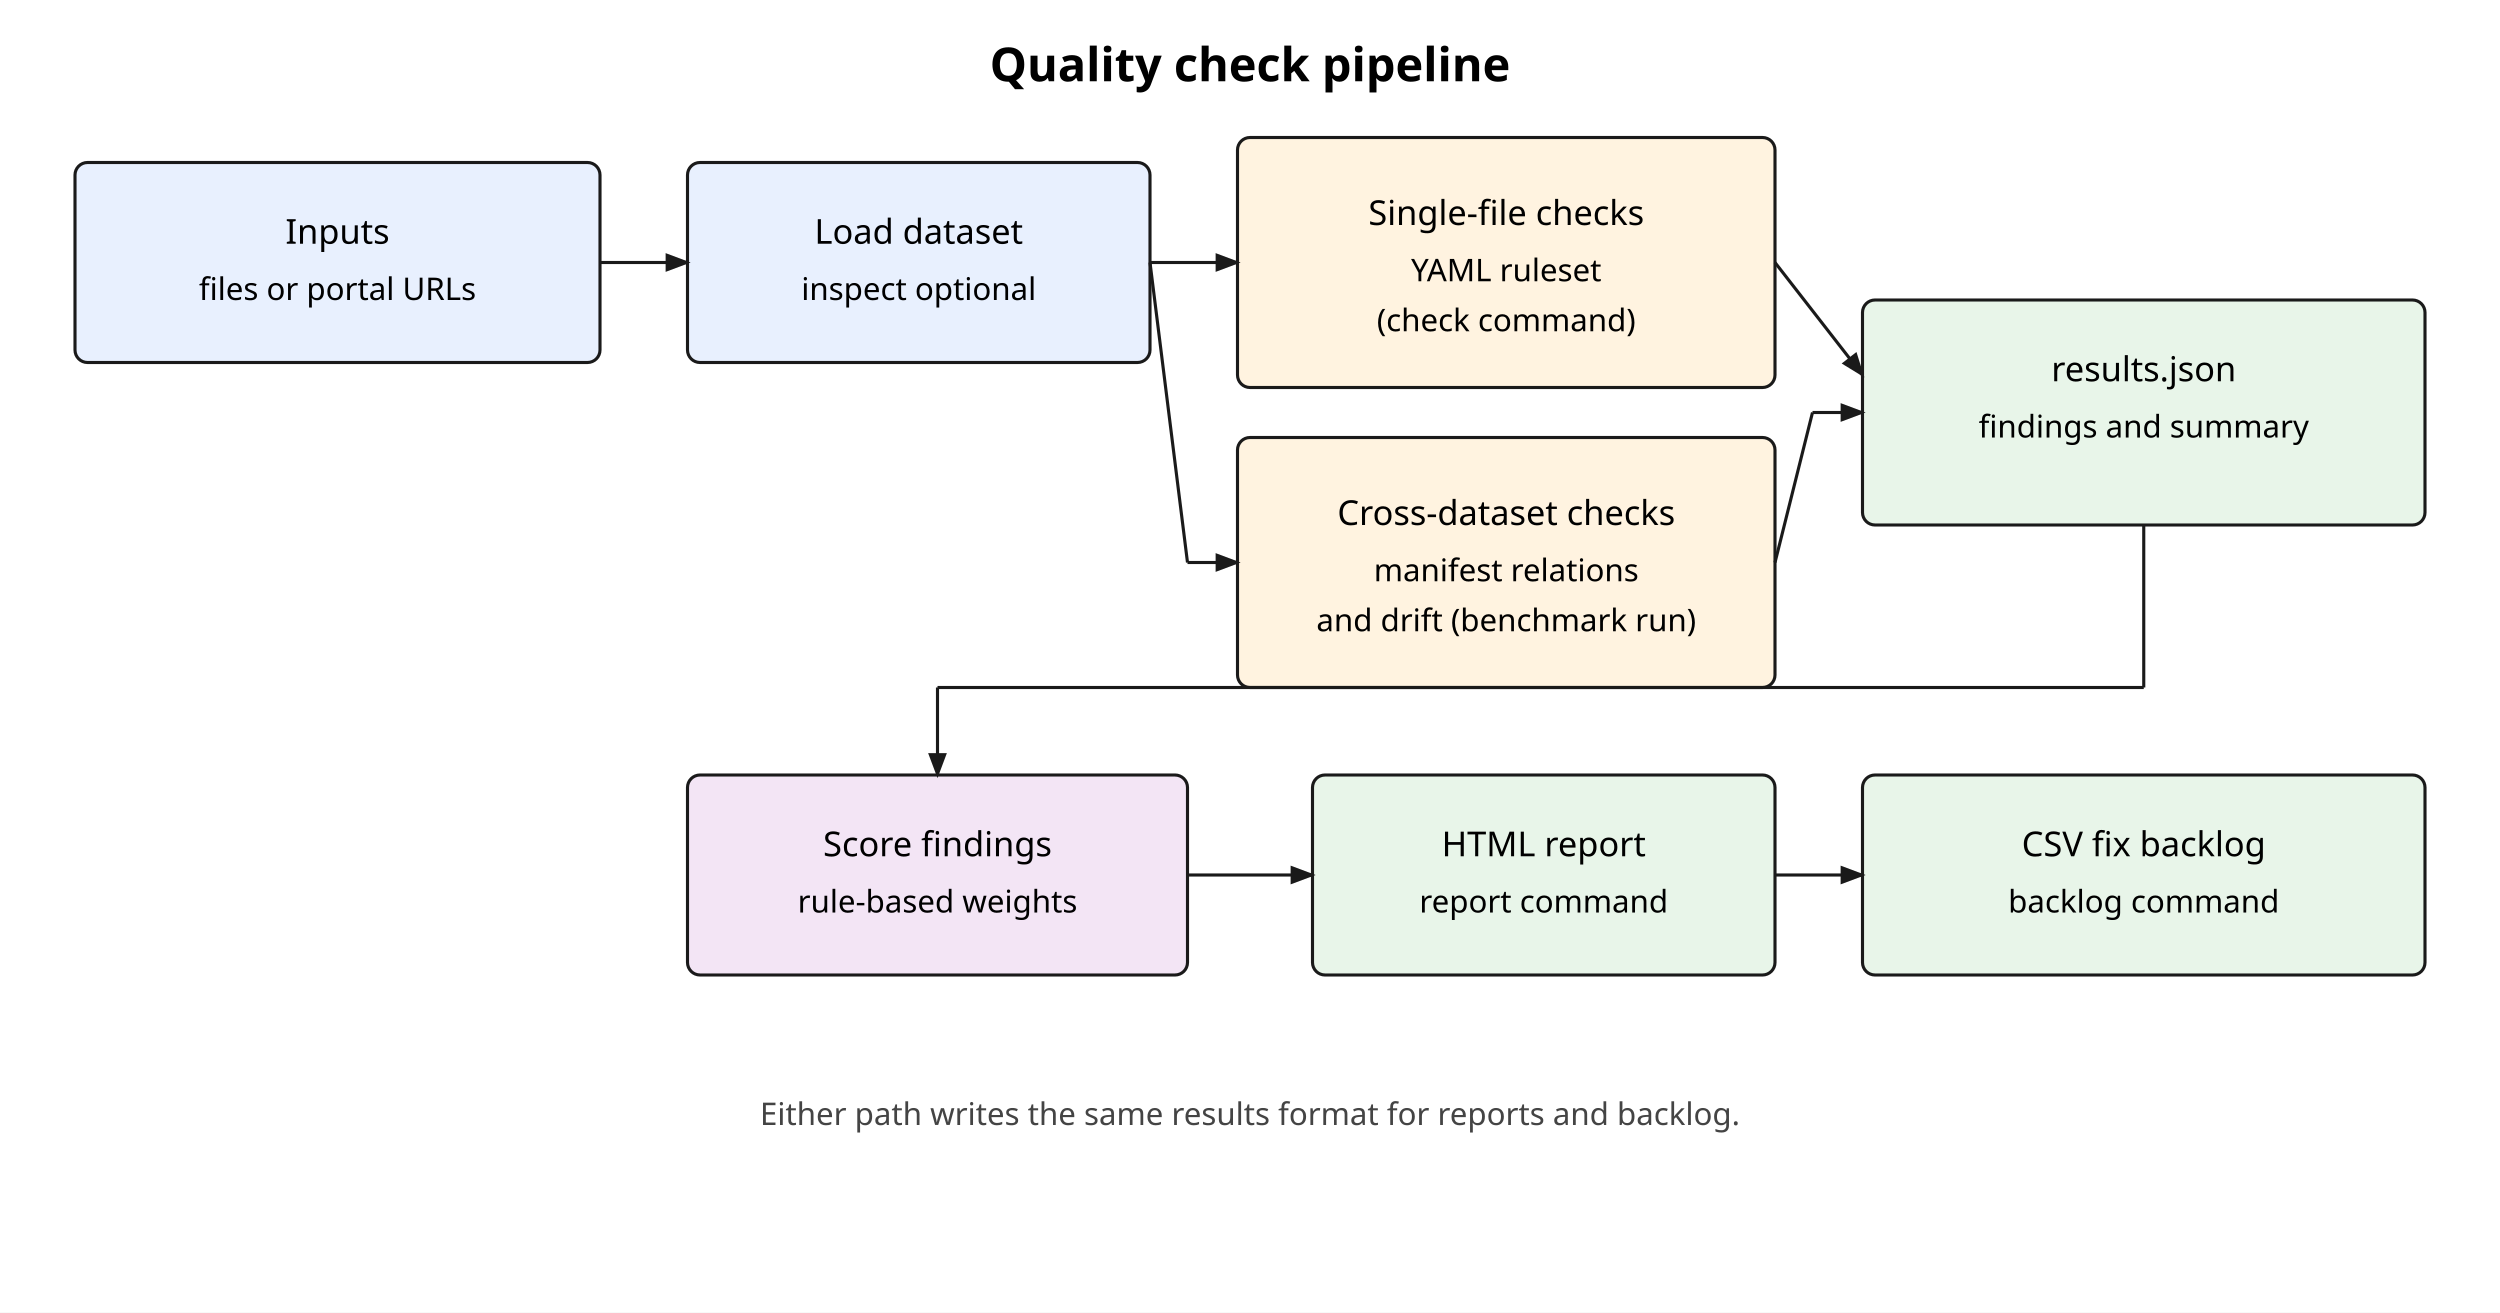
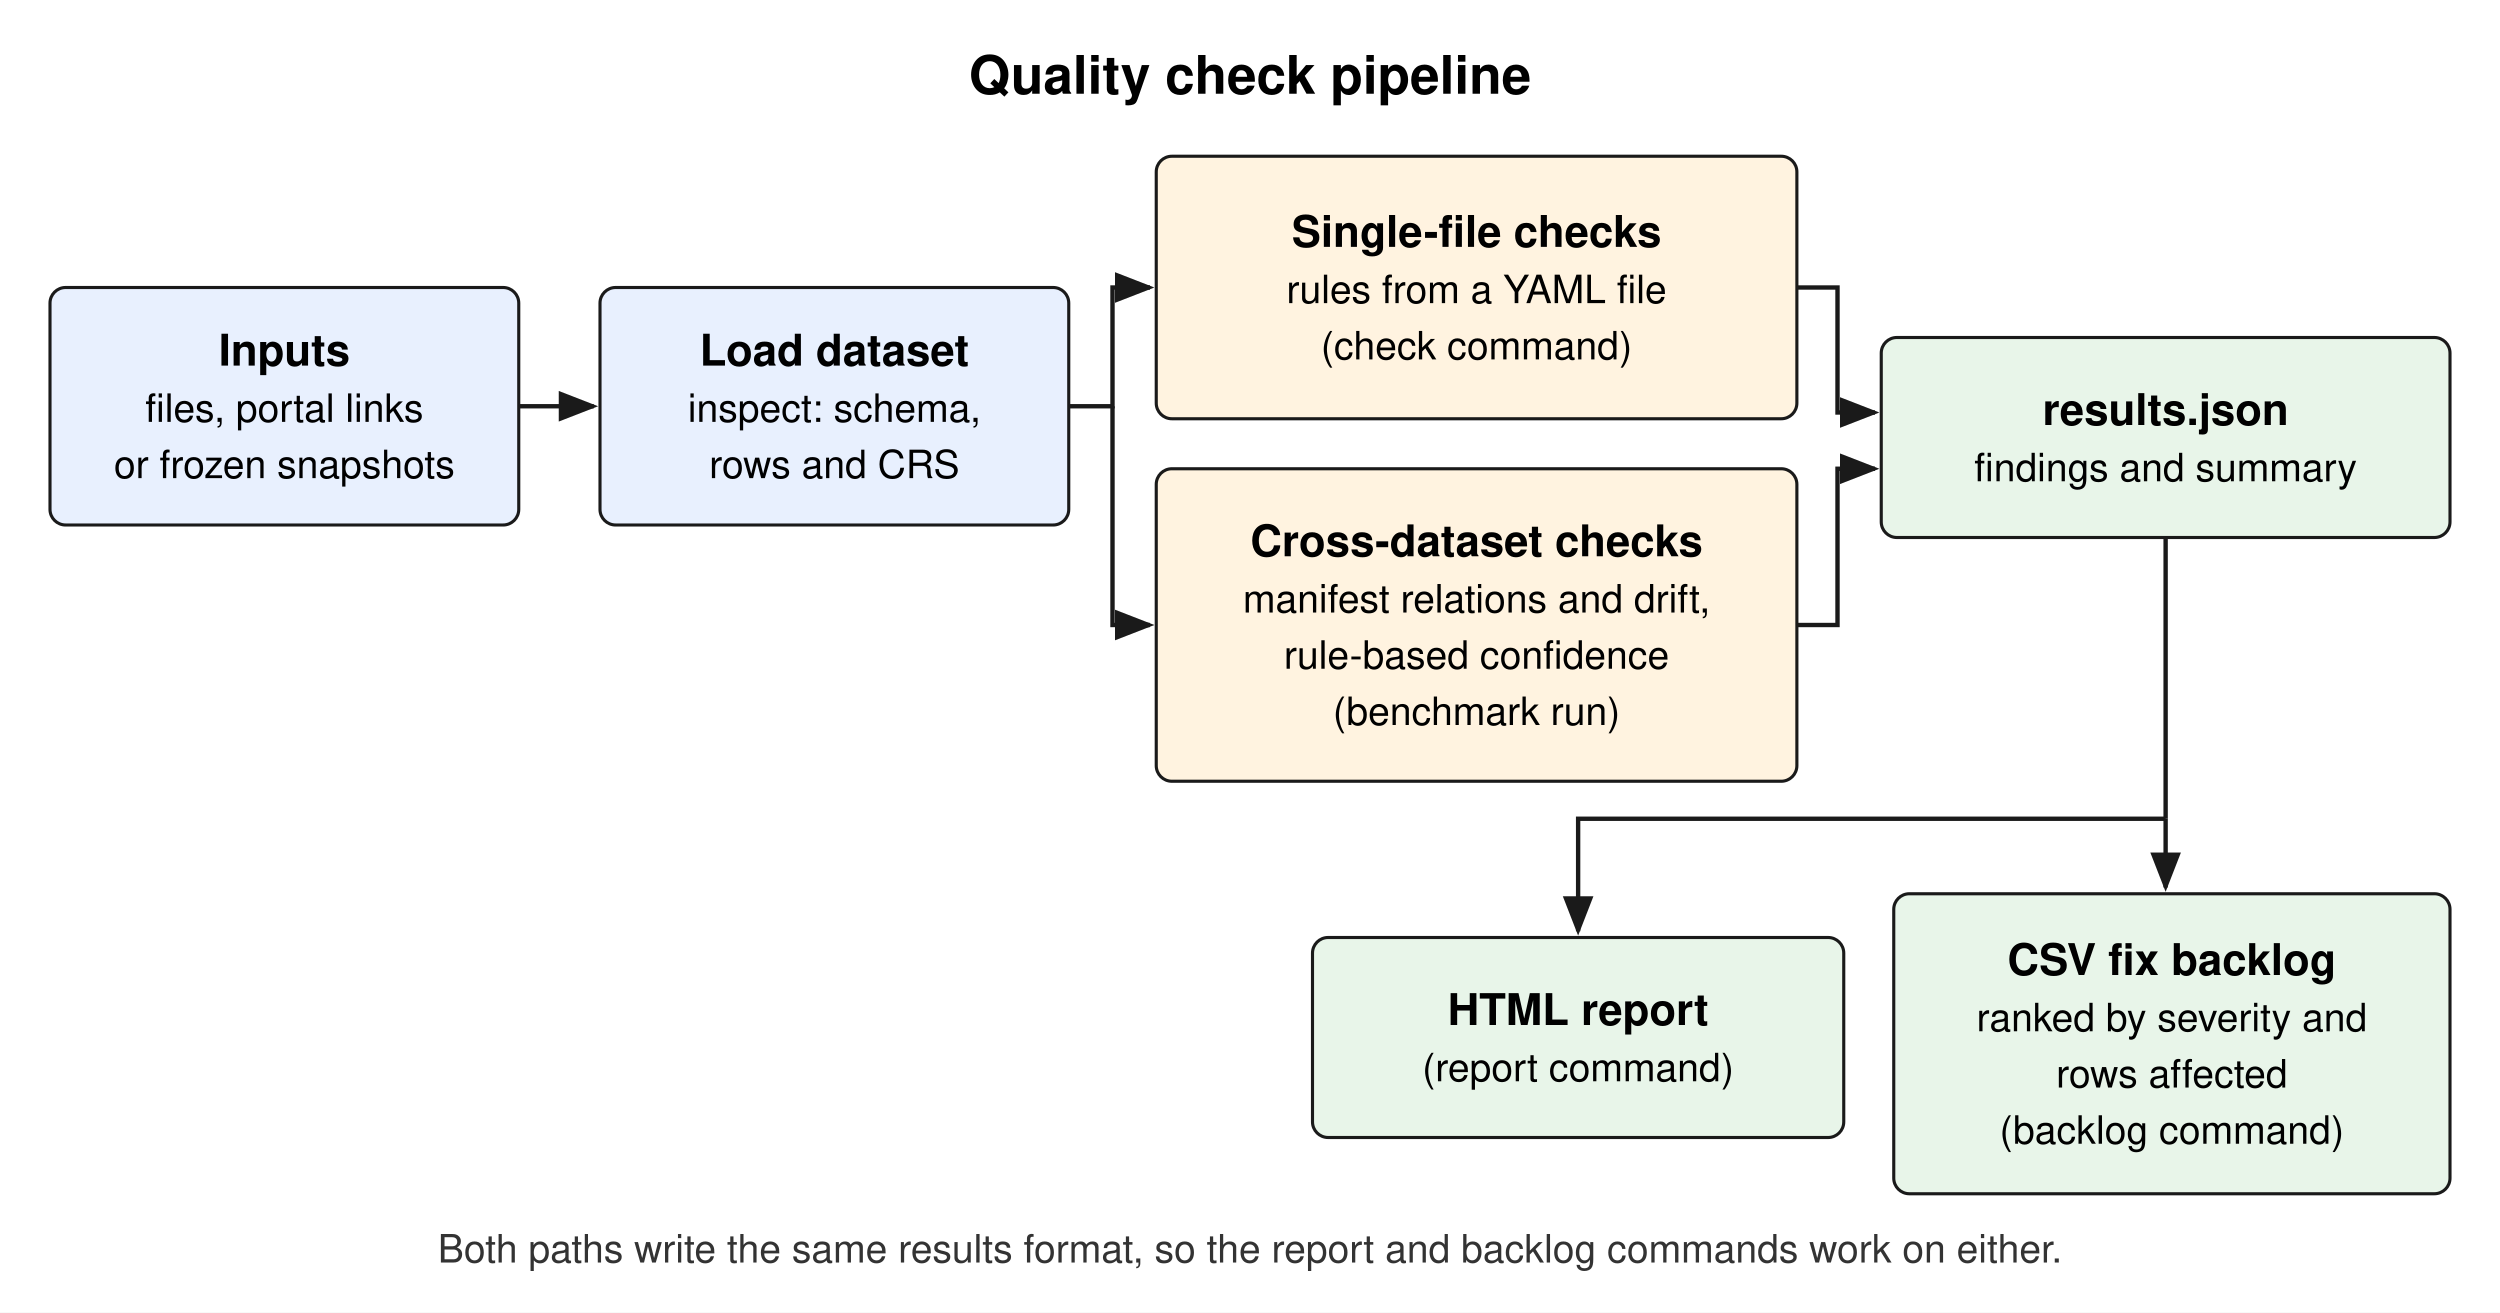
- <svg xmlns="http://www.w3.org/2000/svg" width="800" height="420" role="img">
+ <svg xmlns="http://www.w3.org/2000/svg" width="800" height="420" viewBox="0 0 800 420" role="img">
  <rect width="800" height="420" fill="#ffffff" />
-   <text x="400" y="26" text-anchor="middle" font-size="15" font-family="system-ui,sans-serif" font-weight="600">Quality check pipeline</text>
+   <text x="400" y="30" text-anchor="middle" font-size="17" font-weight="600" font-family="system-ui,-apple-system,Helvetica,Arial,sans-serif">Quality check pipeline</text>
  <defs>
-     <marker id="arrow" markerWidth="8" markerHeight="8" refX="7" refY="3" orient="auto">
-       <polygon points="0 0, 8 3, 0 6" fill="#1a1a1a" />
+     <marker id="arrow" markerWidth="9" markerHeight="9" refX="8" refY="3.5" orient="auto">
+       <polygon points="0 0, 9 3.5, 0 7" fill="#1a1a1a" />
    </marker>
  </defs>
-   <rect x="24" y="52" width="168" height="64" fill="#e8f0fe" stroke="#1a1a1a" rx="4" />
-   <text x="108" y="78" text-anchor="middle" font-size="11" font-family="system-ui,sans-serif">Inputs</text>
-   <text x="108" y="96" text-anchor="middle" font-size="10" font-family="system-ui,sans-serif">files or portal URLs</text>
-   <rect x="220" y="52" width="148" height="64" fill="#e8f0fe" stroke="#1a1a1a" rx="4" />
-   <text x="294" y="78" text-anchor="middle" font-size="11" font-family="system-ui,sans-serif">Load dataset</text>
-   <text x="294" y="96" text-anchor="middle" font-size="10" font-family="system-ui,sans-serif">inspect optional</text>
-   <rect x="396" y="44" width="172" height="80" fill="#fff3e0" stroke="#1a1a1a" rx="4" />
-   <text x="482" y="72" text-anchor="middle" font-size="11" font-family="system-ui,sans-serif">Single-file checks</text>
-   <text x="482" y="90" text-anchor="middle" font-size="10" font-family="system-ui,sans-serif">YAML ruleset</text>
-   <text x="482" y="106" text-anchor="middle" font-size="10" font-family="system-ui,sans-serif">(check command)</text>
-   <rect x="396" y="140" width="172" height="80" fill="#fff3e0" stroke="#1a1a1a" rx="4" />
-   <text x="482" y="168" text-anchor="middle" font-size="11" font-family="system-ui,sans-serif">Cross-dataset checks</text>
-   <text x="482" y="186" text-anchor="middle" font-size="10" font-family="system-ui,sans-serif">manifest relations</text>
-   <text x="482" y="202" text-anchor="middle" font-size="10" font-family="system-ui,sans-serif">and drift (benchmark run)</text>
-   <rect x="596" y="96" width="180" height="72" fill="#e8f5e9" stroke="#1a1a1a" rx="4" />
-   <text x="686" y="122" text-anchor="middle" font-size="11" font-family="system-ui,sans-serif">results.json</text>
-   <text x="686" y="140" text-anchor="middle" font-size="10" font-family="system-ui,sans-serif">findings and summary</text>
-   <rect x="220" y="248" width="160" height="64" fill="#f3e5f5" stroke="#1a1a1a" rx="4" />
-   <text x="300" y="274" text-anchor="middle" font-size="11" font-family="system-ui,sans-serif">Score findings</text>
-   <text x="300" y="292" text-anchor="middle" font-size="10" font-family="system-ui,sans-serif">rule-based weights</text>
-   <rect x="420" y="248" width="148" height="64" fill="#e8f5e9" stroke="#1a1a1a" rx="4" />
-   <text x="494" y="274" text-anchor="middle" font-size="11" font-family="system-ui,sans-serif">HTML report</text>
-   <text x="494" y="292" text-anchor="middle" font-size="10" font-family="system-ui,sans-serif">report command</text>
-   <rect x="596" y="248" width="180" height="64" fill="#e8f5e9" stroke="#1a1a1a" rx="4" />
-   <text x="686" y="274" text-anchor="middle" font-size="11" font-family="system-ui,sans-serif">CSV fix backlog</text>
-   <text x="686" y="292" text-anchor="middle" font-size="10" font-family="system-ui,sans-serif">backlog command</text>
-   <line x1="192" y1="84" x2="220" y2="84" stroke="#1a1a1a" marker-end="url(#arrow)" />
-   <line x1="368" y1="84" x2="396" y2="84" stroke="#1a1a1a" marker-end="url(#arrow)" />
-   <line x1="368" y1="84" x2="380" y2="180" stroke="#1a1a1a" />
-   <line x1="380" y1="180" x2="396" y2="180" stroke="#1a1a1a" marker-end="url(#arrow)" />
-   <line x1="568" y1="84" x2="596" y2="120" stroke="#1a1a1a" marker-end="url(#arrow)" />
-   <line x1="568" y1="180" x2="580" y2="132" stroke="#1a1a1a" />
-   <line x1="580" y1="132" x2="596" y2="132" stroke="#1a1a1a" marker-end="url(#arrow)" />
-   <line x1="686" y1="168" x2="686" y2="220" stroke="#1a1a1a" />
-   <line x1="686" y1="220" x2="300" y2="220" stroke="#1a1a1a" />
-   <line x1="300" y1="220" x2="300" y2="248" stroke="#1a1a1a" marker-end="url(#arrow)" />
-   <line x1="380" y1="280" x2="420" y2="280" stroke="#1a1a1a" marker-end="url(#arrow)" />
-   <line x1="568" y1="280" x2="596" y2="280" stroke="#1a1a1a" marker-end="url(#arrow)" />
-   <text x="400" y="360" text-anchor="middle" font-size="10" font-family="system-ui,sans-serif" fill="#444">Either path writes the same results format for reports and backlog.</text>
+   <rect x="16" y="92" width="150" height="76" fill="#e8f0fe" stroke="#1a1a1a" rx="5" />
+   <text x="91" y="117" text-anchor="middle" font-size="14" font-weight="600" font-family="system-ui,-apple-system,Helvetica,Arial,sans-serif">Inputs</text>
+   <text x="91" y="135" text-anchor="middle" font-size="12.5" font-family="system-ui,-apple-system,Helvetica,Arial,sans-serif">files, portal links</text>
+   <text x="91" y="153" text-anchor="middle" font-size="12.5" font-family="system-ui,-apple-system,Helvetica,Arial,sans-serif">or frozen snapshots</text>
+   <rect x="192" y="92" width="150" height="76" fill="#e8f0fe" stroke="#1a1a1a" rx="5" />
+   <text x="267" y="117" text-anchor="middle" font-size="14" font-weight="600" font-family="system-ui,-apple-system,Helvetica,Arial,sans-serif">Load dataset</text>
+   <text x="267" y="135" text-anchor="middle" font-size="12.5" font-family="system-ui,-apple-system,Helvetica,Arial,sans-serif">inspect: schema,</text>
+   <text x="267" y="153" text-anchor="middle" font-size="12.5" font-family="system-ui,-apple-system,Helvetica,Arial,sans-serif">rows and CRS</text>
+   <rect x="370" y="50" width="205" height="84" fill="#fff3e0" stroke="#1a1a1a" rx="5" />
+   <text x="472.5" y="79" text-anchor="middle" font-size="14" font-weight="600" font-family="system-ui,-apple-system,Helvetica,Arial,sans-serif">Single-file checks</text>
+   <text x="472.5" y="97" text-anchor="middle" font-size="12.5" font-family="system-ui,-apple-system,Helvetica,Arial,sans-serif">rules from a YAML file</text>
+   <text x="472.5" y="115" text-anchor="middle" font-size="12.5" font-family="system-ui,-apple-system,Helvetica,Arial,sans-serif">(check command)</text>
+   <rect x="370" y="150" width="205" height="100" fill="#fff3e0" stroke="#1a1a1a" rx="5" />
+   <text x="472.5" y="178" text-anchor="middle" font-size="14" font-weight="600" font-family="system-ui,-apple-system,Helvetica,Arial,sans-serif">Cross-dataset checks</text>
+   <text x="472.5" y="196" text-anchor="middle" font-size="12.5" font-family="system-ui,-apple-system,Helvetica,Arial,sans-serif">manifest relations and drift,</text>
+   <text x="472.5" y="214" text-anchor="middle" font-size="12.5" font-family="system-ui,-apple-system,Helvetica,Arial,sans-serif">rule-based confidence</text>
+   <text x="472.5" y="232" text-anchor="middle" font-size="12.5" font-family="system-ui,-apple-system,Helvetica,Arial,sans-serif">(benchmark run)</text>
+   <rect x="602" y="108" width="182" height="64" fill="#e8f5e9" stroke="#1a1a1a" rx="5" />
+   <text x="693" y="136" text-anchor="middle" font-size="14" font-weight="600" font-family="system-ui,-apple-system,Helvetica,Arial,sans-serif">results.json</text>
+   <text x="693" y="154" text-anchor="middle" font-size="12.5" font-family="system-ui,-apple-system,Helvetica,Arial,sans-serif">findings and summary</text>
+   <rect x="420" y="300" width="170" height="64" fill="#e8f5e9" stroke="#1a1a1a" rx="5" />
+   <text x="505" y="328" text-anchor="middle" font-size="14" font-weight="600" font-family="system-ui,-apple-system,Helvetica,Arial,sans-serif">HTML report</text>
+   <text x="505" y="346" text-anchor="middle" font-size="12.5" font-family="system-ui,-apple-system,Helvetica,Arial,sans-serif">(report command)</text>
+   <rect x="606" y="286" width="178" height="96" fill="#e8f5e9" stroke="#1a1a1a" rx="5" />
+   <text x="695" y="312" text-anchor="middle" font-size="14" font-weight="600" font-family="system-ui,-apple-system,Helvetica,Arial,sans-serif">CSV fix backlog</text>
+   <text x="695" y="330" text-anchor="middle" font-size="12.5" font-family="system-ui,-apple-system,Helvetica,Arial,sans-serif">ranked by severity and</text>
+   <text x="695" y="348" text-anchor="middle" font-size="12.5" font-family="system-ui,-apple-system,Helvetica,Arial,sans-serif">rows affected</text>
+   <text x="695" y="366" text-anchor="middle" font-size="12.5" font-family="system-ui,-apple-system,Helvetica,Arial,sans-serif">(backlog command)</text>
+   <line x1="166" y1="130" x2="190" y2="130" stroke="#1a1a1a" stroke-width="1.4" fill="none" marker-end="url(#arrow)" />
+   <polyline points="342,130 356,130 356,92 368,92" stroke="#1a1a1a" stroke-width="1.4" fill="none" marker-end="url(#arrow)" />
+   <polyline points="356,130 356,200 368,200" stroke="#1a1a1a" stroke-width="1.4" fill="none" marker-end="url(#arrow)" />
+   <polyline points="575,92 588,92 588,132 600,132" stroke="#1a1a1a" stroke-width="1.4" fill="none" marker-end="url(#arrow)" />
+   <polyline points="575,200 588,200 588,150 600,150" stroke="#1a1a1a" stroke-width="1.4" fill="none" marker-end="url(#arrow)" />
+   <line x1="693" y1="172" x2="693" y2="262" stroke="#1a1a1a" stroke-width="1.4" fill="none" />
+   <polyline points="693,262 505,262 505,298" stroke="#1a1a1a" stroke-width="1.4" fill="none" marker-end="url(#arrow)" />
+   <line x1="693" y1="262" x2="693" y2="284" stroke="#1a1a1a" stroke-width="1.4" fill="none" marker-end="url(#arrow)" />
+   <text x="400" y="404" text-anchor="middle" font-size="12.5" fill="#333" font-family="system-ui,-apple-system,Helvetica,Arial,sans-serif">Both paths write the same results format, so the report and backlog commands work on either.</text>
</svg>
